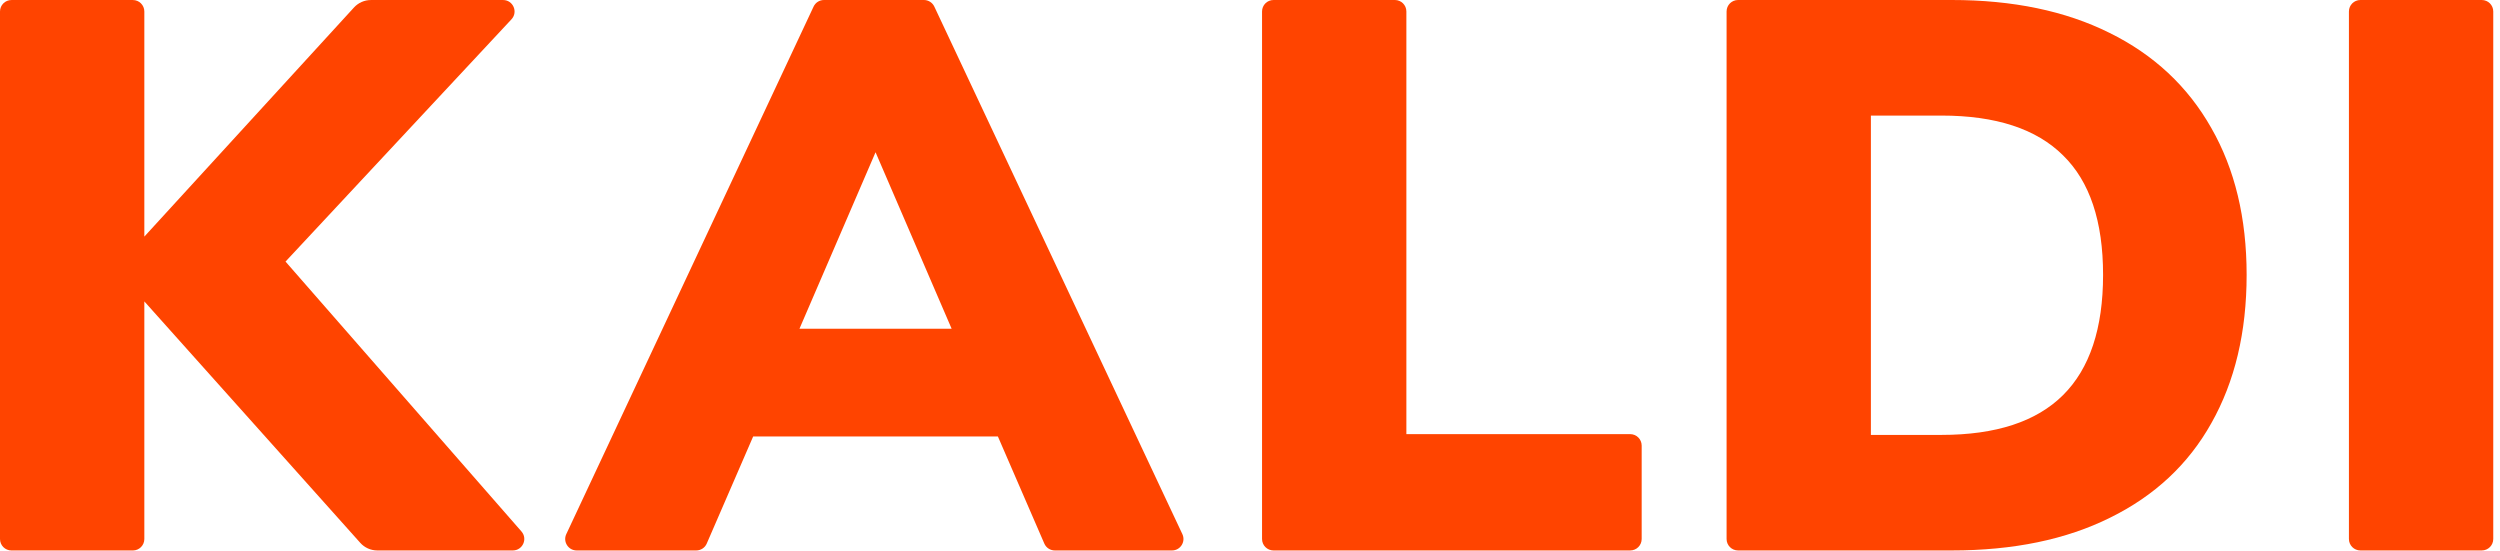
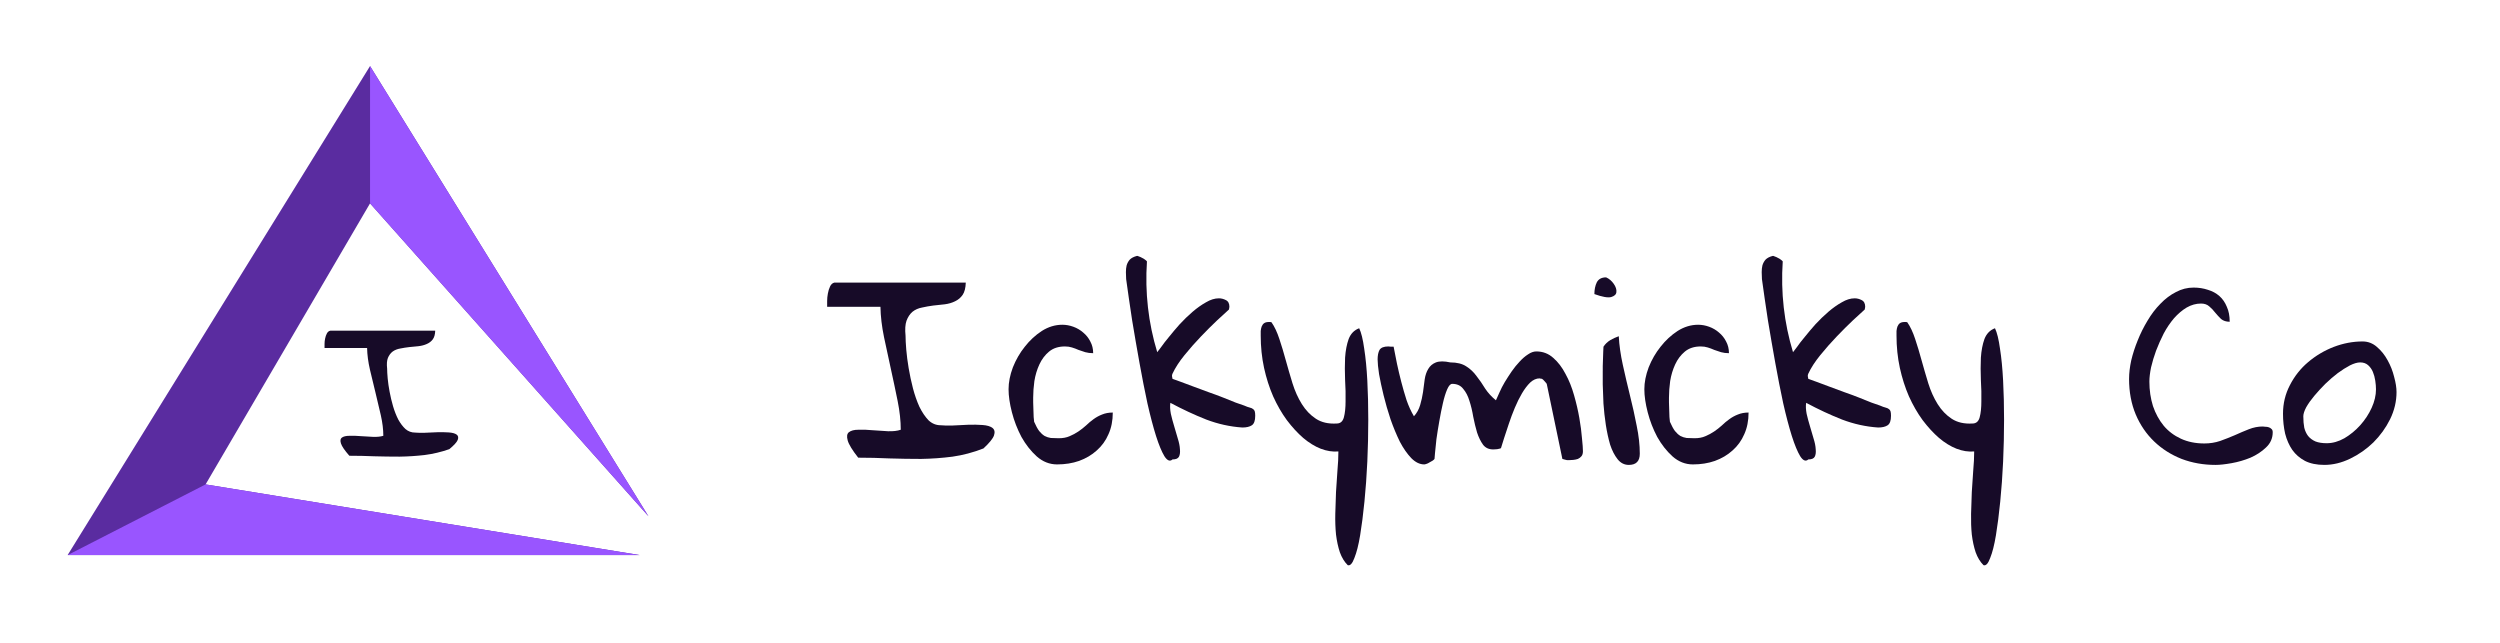
- <svg xmlns="http://www.w3.org/2000/svg" xmlns:xlink="http://www.w3.org/1999/xlink" viewBox="0 0 109 24">
-   <g transform="translate(-1470)">
-     <g style="mix-blend-mode:normal" transform="translate(1470)" fill="#f40">
-       <use xlink:href="#b" style="mix-blend-mode:normal" />
-       <use xlink:href="#c" style="mix-blend-mode:normal" />
-       <use xlink:href="#d" style="mix-blend-mode:normal" />
-       <use xlink:href="#e" style="mix-blend-mode:normal" />
-       <use xlink:href="#f" style="mix-blend-mode:normal" />
+ <svg xmlns="http://www.w3.org/2000/svg" width="389" height="100" viewBox="0 0 102.923 26.458" version="1.1" id="svg1193">
+   <defs id="defs1187" />
+   <g id="layer1" transform="translate(283.5011,-224.6754)">
+     <g aria-label="I" transform="matrix(0.2011015,0,0,0.187742,-323.4652,162.9866)" style="font-style:normal;font-variant:normal;font-weight:normal;font-stretch:normal;font-size:40px;line-height:1.25;font-family:Satisfy;-inkscape-font-specification:Satisfy;letter-spacing:0px;word-spacing:0px;display:inline;fill:#170b28;fill-opacity:1;stroke:none" id="flowRoot2236-6-2-1">
+       <path d="m 277.199,424.146 q 0,-2.07 -0.508,-4.492 -0.508,-2.422 -1.094,-4.961 -0.586,-2.539 -1.133,-5.039 -0.547,-2.539 -0.586,-4.766 h -8.711 q 0,-0.312 0,-0.898 0,-0.586 0.117,-1.172 0.117,-0.625 0.352,-1.094 0.234,-0.508 0.703,-0.625 h 21.484 q -0.039,1.25 -0.508,1.914 -0.469,0.664 -1.25,1.016 -0.742,0.352 -1.68,0.469 -0.938,0.078 -1.875,0.195 -0.938,0.117 -1.836,0.312 -0.898,0.156 -1.562,0.664 -0.625,0.508 -0.977,1.406 -0.312,0.859 -0.156,2.344 0,0.82 0.117,2.188 0.117,1.328 0.391,2.891 0.273,1.562 0.703,3.164 0.43,1.562 1.055,2.891 0.664,1.289 1.484,2.109 0.859,0.781 1.992,0.781 0.781,0.078 1.992,0.039 1.25,-0.078 2.5,-0.117 1.25,-0.039 2.344,0.039 1.133,0.078 1.641,0.469 0.508,0.391 0.234,1.172 -0.273,0.742 -1.719,2.031 -2.5,0.938 -5.078,1.289 -2.539,0.312 -5.117,0.352 -2.578,0 -5.156,-0.078 -2.578,-0.117 -5.117,-0.117 -1.445,-1.758 -1.719,-2.695 -0.273,-0.938 0.195,-1.289 0.508,-0.391 1.562,-0.391 1.094,-0.039 2.344,0.078 1.25,0.078 2.5,0.156 1.25,0.039 2.07,-0.234 z" style="font-style:normal;font-variant:normal;font-weight:normal;font-stretch:normal;font-family:'Gloria Hallelujah';-inkscape-font-specification:'Gloria Hallelujah';fill:#170b28" id="path1809" />
+     </g>
+     <g id="g2244-2-3-4" style="display:inline" transform="matrix(-0.1741902,0,0,0.1626185,-302.3575,189.5156)">
+       <path style="display:inline;fill:#5a2ca0;fill-opacity:1;stroke-width:0.265" d="m -156.84,338.844 -102.614,17.893 h 135.221 m 0,0 -71.477,-123.801 -65.799,113.968 65.799,-79.209 38.869,71.149" id="path2238-6-0-8" />
+       <path style="display:inline;fill:#9955ff;fill-opacity:1;stroke-width:0.265" d="m -156.84,338.844 -102.614,17.893 h 135.221" id="path2240-0-6-1" />
+       <path style="display:inline;fill:#9955ff;fill-opacity:1;stroke-width:0.265" d="m -195.71,232.937 -65.799,113.968 65.799,-79.209" id="path2242-3-0-9" />
+     </g>
+     <g aria-label="Ickymicky Co" transform="matrix(0.1889308,0,0,0.1971331,-62.64976,213.354)" style="font-style:normal;font-variant:normal;font-weight:normal;font-stretch:normal;font-size:40px;line-height:1.25;font-family:Satisfy;-inkscape-font-specification:Satisfy;letter-spacing:0px;word-spacing:0px;display:inline;fill:#170b28;fill-opacity:1;stroke:none" id="flowRoot2252-4-6-0">
+       <path d="m -972.672,147.177 q 0,-2.76 -0.677,-5.99 -0.677,-3.229 -1.458,-6.615 -0.781,-3.385 -1.51,-6.719 -0.729,-3.385 -0.781,-6.354 h -11.615 q 0,-0.417 0,-1.198 0,-0.781 0.156,-1.562 0.156,-0.833 0.469,-1.458 0.312,-0.677 0.938,-0.833 h 28.646 q -0.052,1.667 -0.677,2.552 -0.625,0.885 -1.667,1.354 -0.99,0.469 -2.24,0.625 -1.25,0.104 -2.5,0.26 -1.25,0.156 -2.448,0.417 -1.198,0.208 -2.083,0.885 -0.833,0.677 -1.302,1.875 -0.417,1.146 -0.208,3.125 0,1.094 0.156,2.917 0.156,1.771 0.521,3.854 0.365,2.083 0.938,4.219 0.573,2.083 1.406,3.854 0.885,1.719 1.979,2.812 1.146,1.042 2.656,1.042 1.042,0.104 2.656,0.052 1.667,-0.104 3.333,-0.156 1.667,-0.052 3.125,0.052 1.51,0.104 2.188,0.625 0.677,0.521 0.312,1.562 -0.365,0.99 -2.292,2.708 -3.333,1.25 -6.771,1.719 -3.385,0.417 -6.823,0.469 -3.438,0 -6.875,-0.104 -3.438,-0.156 -6.823,-0.156 -1.927,-2.344 -2.292,-3.594 -0.365,-1.25 0.26,-1.719 0.677,-0.521 2.083,-0.521 1.458,-0.052 3.125,0.104 1.667,0.104 3.333,0.208 1.667,0.052 2.76,-0.312 z" style="font-style:normal;font-variant:normal;font-weight:normal;font-stretch:normal;font-size:53.333px;font-family:'Gloria Hallelujah';-inkscape-font-specification:'Gloria Hallelujah';text-align:center;text-anchor:middle;fill:#170b28" id="path1778" />
+       <path d="m -949.182,138.739 q 0,-2.188 0.938,-4.583 0.99,-2.396 2.604,-4.323 1.615,-1.979 3.698,-3.281 2.135,-1.302 4.479,-1.302 1.198,0 2.396,0.417 1.198,0.417 2.135,1.198 0.99,0.781 1.562,1.875 0.625,1.094 0.625,2.448 -0.938,0 -1.719,-0.208 -0.729,-0.208 -1.458,-0.469 -0.729,-0.312 -1.458,-0.521 -0.677,-0.208 -1.51,-0.208 -2.135,0 -3.49,1.094 -1.302,1.042 -2.083,2.656 -0.781,1.615 -1.094,3.49 -0.26,1.823 -0.26,3.438 0,0.26 0,0.99 0.052,0.729 0.052,1.562 0.052,0.781 0.052,1.51 0.052,0.729 0.104,0.99 0.573,1.25 1.094,1.927 0.573,0.677 1.198,1.042 0.625,0.312 1.354,0.417 0.729,0.052 1.719,0.052 1.354,0 2.344,-0.417 1.042,-0.417 1.927,-0.99 0.885,-0.573 1.667,-1.25 0.781,-0.729 1.615,-1.302 0.885,-0.625 1.875,-0.99 1.042,-0.417 2.344,-0.417 0,2.552 -0.938,4.531 -0.885,1.979 -2.552,3.385 -1.615,1.406 -3.854,2.188 -2.188,0.729 -4.792,0.729 -2.448,0 -4.427,-1.667 -1.927,-1.667 -3.333,-4.062 -1.354,-2.448 -2.083,-5.156 -0.729,-2.708 -0.729,-4.792 z" style="font-style:normal;font-variant:normal;font-weight:normal;font-stretch:normal;font-size:53.333px;font-family:'Gloria Hallelujah';-inkscape-font-specification:'Gloria Hallelujah';text-align:center;text-anchor:middle;fill:#170b28" id="path1780" />
+       <path d="m -913.453,153.375 q -0.833,0.729 -1.771,-0.677 -0.885,-1.406 -1.823,-4.219 -0.938,-2.865 -1.875,-6.823 -0.885,-3.958 -1.719,-8.385 -0.833,-4.427 -1.615,-8.958 -0.729,-4.583 -1.302,-8.594 0,-0.729 -0.052,-1.458 0,-0.781 0.156,-1.406 0.208,-0.677 0.677,-1.198 0.521,-0.521 1.562,-0.781 0.104,-0.052 0.417,0.104 0.365,0.104 0.729,0.312 0.365,0.156 0.625,0.365 0.312,0.208 0.417,0.365 -0.677,9.74 2.24,18.958 0.156,-0.156 0.833,-1.042 0.677,-0.938 1.719,-2.135 1.042,-1.25 2.344,-2.656 1.354,-1.406 2.812,-2.604 1.458,-1.198 2.917,-1.979 1.458,-0.833 2.813,-0.833 0.781,0 1.51,0.365 0.781,0.365 0.781,1.406 0,0.104 -0.052,0.312 -0.052,0.156 -0.052,0.26 -0.833,0.729 -2.552,2.24 -1.667,1.51 -3.542,3.385 -1.875,1.875 -3.594,3.906 -1.719,2.031 -2.604,3.854 -0.156,0.312 -0.104,0.573 0.052,0.208 0.104,0.521 0.573,0.208 1.823,0.625 1.25,0.417 2.76,0.99 1.51,0.521 3.229,1.146 1.719,0.573 3.229,1.146 1.51,0.573 2.708,1.042 1.25,0.417 1.875,0.625 0.729,0.312 1.198,0.417 0.469,0.104 0.729,0.312 0.26,0.156 0.365,0.469 0.104,0.312 0.104,0.938 0,1.51 -0.729,1.979 -0.729,0.469 -2.083,0.469 -4.01,-0.26 -7.865,-1.667 -3.854,-1.458 -7.812,-3.49 -0.156,0.99 0.104,2.292 0.312,1.302 0.729,2.604 0.417,1.302 0.781,2.552 0.417,1.25 0.469,2.24 0.104,0.99 -0.208,1.562 -0.312,0.573 -1.406,0.573 z" style="font-style:normal;font-variant:normal;font-weight:normal;font-stretch:normal;font-size:53.333px;font-family:'Gloria Hallelujah';-inkscape-font-specification:'Gloria Hallelujah';text-align:center;text-anchor:middle;fill:#170b28" id="path1782" />
+       <path d="m -894.234,127.489 q 0,-0.469 0,-0.938 0.052,-0.521 0.208,-0.938 0.208,-0.469 0.521,-0.677 0.365,-0.26 1.042,-0.26 0.052,0 0.104,0 0.104,0 0.208,0 0.156,0.052 0.26,0.052 0.99,1.354 1.719,3.49 0.729,2.083 1.406,4.479 0.677,2.344 1.458,4.792 0.781,2.396 2.031,4.323 1.25,1.927 3.073,3.073 1.823,1.146 4.531,0.99 1.198,0 1.562,-1.302 0.365,-1.302 0.365,-3.333 0.052,-2.031 -0.104,-4.479 -0.104,-2.448 0,-4.635 0.156,-2.24 0.781,-3.906 0.677,-1.667 2.292,-2.24 0.677,1.354 1.094,4.271 0.469,2.865 0.677,6.667 0.208,3.75 0.208,8.177 0,4.375 -0.208,8.75 -0.208,4.323 -0.625,8.333 -0.417,4.01 -0.938,7.031 -0.521,3.021 -1.25,4.74 -0.677,1.771 -1.458,1.51 -1.094,-1.042 -1.719,-2.708 -0.573,-1.667 -0.833,-3.698 -0.208,-2.031 -0.156,-4.323 0.052,-2.24 0.156,-4.531 0.156,-2.292 0.312,-4.479 0.208,-2.188 0.208,-4.01 -1.875,0.156 -3.854,-0.573 -1.927,-0.729 -3.802,-2.24 -1.875,-1.562 -3.594,-3.75 -1.667,-2.188 -2.969,-4.948 -1.25,-2.76 -1.979,-5.938 -0.729,-3.229 -0.729,-6.771 z" style="font-style:normal;font-variant:normal;font-weight:normal;font-stretch:normal;font-size:53.333px;font-family:'Gloria Hallelujah';-inkscape-font-specification:'Gloria Hallelujah';text-align:center;text-anchor:middle;fill:#170b28" id="path1784" />
+       <path d="m -868.765,132.541 q 0,-1.302 0.417,-2.031 0.469,-0.729 1.927,-0.729 0.156,0 0.573,0.052 0.469,0 0.573,0 0.365,1.615 0.729,3.542 0.417,1.875 0.938,3.802 0.521,1.927 1.146,3.802 0.677,1.875 1.615,3.385 0.938,-0.99 1.354,-2.344 0.417,-1.354 0.625,-2.708 0.208,-1.406 0.365,-2.656 0.208,-1.302 0.781,-2.188 0.573,-0.938 1.667,-1.354 1.146,-0.417 3.125,0 2.188,0 3.49,0.833 1.302,0.781 2.24,2.031 0.99,1.198 1.875,2.604 0.938,1.354 2.344,2.448 0.312,-0.677 0.781,-1.667 0.469,-1.042 1.146,-2.135 0.729,-1.146 1.51,-2.24 0.833,-1.146 1.719,-2.031 0.885,-0.938 1.823,-1.51 0.938,-0.625 1.823,-0.625 2.135,0 3.698,1.354 1.562,1.302 2.656,3.333 1.146,1.979 1.875,4.479 0.729,2.448 1.146,4.74 0.417,2.292 0.573,4.219 0.208,1.875 0.208,2.708 0,0.677 -0.312,1.042 -0.312,0.365 -0.781,0.573 -0.469,0.156 -1.042,0.208 -0.521,0.052 -0.99,0.052 -0.104,0 -0.312,0 -0.208,-0.052 -0.469,-0.104 -0.208,-0.052 -0.573,-0.156 l -3.385,-15.573 q 0,-0.156 -0.417,-0.573 -0.417,-0.469 -0.625,-0.573 -0.156,0 -0.26,-0.052 -0.104,0 -0.156,0 -0.052,-0.052 -0.104,-0.052 -1.094,0 -2.083,0.885 -0.938,0.885 -1.771,2.24 -0.833,1.354 -1.562,3.021 -0.729,1.667 -1.302,3.333 -0.573,1.615 -1.042,3.021 -0.417,1.354 -0.677,2.083 -0.208,0.104 -0.833,0.208 -0.625,0.052 -0.833,0.052 -1.458,0 -2.24,-0.99 -0.781,-1.042 -1.302,-2.552 -0.469,-1.51 -0.833,-3.281 -0.312,-1.823 -0.833,-3.333 -0.469,-1.51 -1.354,-2.5 -0.833,-1.042 -2.396,-1.042 -0.573,0 -1.094,1.146 -0.521,1.146 -0.938,2.917 -0.417,1.719 -0.781,3.75 -0.365,1.979 -0.625,3.75 -0.208,1.719 -0.312,2.917 -0.104,1.198 -0.104,1.198 -0.104,0.156 -0.417,0.365 -0.312,0.156 -0.677,0.365 -0.312,0.208 -0.677,0.312 -0.312,0.104 -0.469,0.104 -1.458,0 -2.812,-1.302 -1.354,-1.354 -2.5,-3.438 -1.094,-2.135 -2.031,-4.688 -0.885,-2.552 -1.51,-5 -0.625,-2.448 -0.99,-4.427 -0.312,-1.979 -0.312,-3.021 z" style="font-style:normal;font-variant:normal;font-weight:normal;font-stretch:normal;font-size:53.333px;font-family:'Gloria Hallelujah';-inkscape-font-specification:'Gloria Hallelujah';text-align:center;text-anchor:middle;fill:#170b28" id="path1786" />
+       <path d="m -819.703,134.885 q 0,-0.312 0,-0.99 0.052,-0.729 0.052,-1.51 0.052,-0.781 0.052,-1.51 0.052,-0.729 0.052,-1.042 0.573,-0.833 1.458,-1.354 0.938,-0.521 1.875,-0.833 0.156,2.812 0.885,5.99 0.729,3.177 1.562,6.406 0.833,3.177 1.458,6.302 0.677,3.125 0.677,5.833 0,2.344 -2.396,2.344 -1.458,0 -2.448,-1.198 -0.99,-1.198 -1.615,-3.021 -0.573,-1.875 -0.938,-4.115 -0.365,-2.292 -0.521,-4.479 -0.104,-2.188 -0.156,-4.01 0,-1.823 0,-2.812 z m 0.729,-19.531 q 0.99,0.417 1.667,1.354 0.677,0.938 0.573,1.719 -0.052,0.729 -1.146,1.042 -1.094,0.26 -3.646,-0.625 0,-1.406 0.521,-2.448 0.573,-1.042 2.031,-1.042 z" style="font-style:normal;font-variant:normal;font-weight:normal;font-stretch:normal;font-size:53.333px;font-family:'Gloria Hallelujah';-inkscape-font-specification:'Gloria Hallelujah';text-align:center;text-anchor:middle;fill:#170b28" id="path1788" />
+       <path d="m -810.64,138.739 q 0,-2.188 0.938,-4.583 0.99,-2.396 2.604,-4.323 1.615,-1.979 3.698,-3.281 2.135,-1.302 4.479,-1.302 1.198,0 2.396,0.417 1.198,0.417 2.135,1.198 0.99,0.781 1.562,1.875 0.625,1.094 0.625,2.448 -0.938,0 -1.719,-0.208 -0.729,-0.208 -1.458,-0.469 -0.729,-0.312 -1.458,-0.521 -0.677,-0.208 -1.51,-0.208 -2.135,0 -3.49,1.094 -1.302,1.042 -2.083,2.656 -0.781,1.615 -1.094,3.49 -0.26,1.823 -0.26,3.438 0,0.26 0,0.99 0.052,0.729 0.052,1.562 0.052,0.781 0.052,1.51 0.052,0.729 0.104,0.99 0.573,1.25 1.094,1.927 0.573,0.677 1.198,1.042 0.625,0.312 1.354,0.417 0.729,0.052 1.719,0.052 1.354,0 2.344,-0.417 1.042,-0.417 1.927,-0.99 0.885,-0.573 1.667,-1.25 0.781,-0.729 1.615,-1.302 0.885,-0.625 1.875,-0.99 1.042,-0.417 2.344,-0.417 0,2.552 -0.938,4.531 -0.885,1.979 -2.552,3.385 -1.615,1.406 -3.854,2.188 -2.188,0.729 -4.792,0.729 -2.448,0 -4.427,-1.667 -1.927,-1.667 -3.333,-4.062 -1.354,-2.448 -2.083,-5.156 -0.729,-2.708 -0.729,-4.792 z" style="font-style:normal;font-variant:normal;font-weight:normal;font-stretch:normal;font-size:53.333px;font-family:'Gloria Hallelujah';-inkscape-font-specification:'Gloria Hallelujah';text-align:center;text-anchor:middle;fill:#170b28" id="path1790" />
+       <path d="m -774.911,153.375 q -0.833,0.729 -1.771,-0.677 -0.885,-1.406 -1.823,-4.219 -0.938,-2.865 -1.875,-6.823 -0.885,-3.958 -1.719,-8.385 -0.833,-4.427 -1.615,-8.958 -0.729,-4.583 -1.302,-8.594 0,-0.729 -0.052,-1.458 0,-0.781 0.156,-1.406 0.208,-0.677 0.677,-1.198 0.521,-0.521 1.562,-0.781 0.104,-0.052 0.417,0.104 0.365,0.104 0.729,0.312 0.365,0.156 0.625,0.365 0.312,0.208 0.417,0.365 -0.677,9.74 2.24,18.958 0.156,-0.156 0.833,-1.042 0.677,-0.938 1.719,-2.135 1.042,-1.25 2.344,-2.656 1.354,-1.406 2.812,-2.604 1.458,-1.198 2.917,-1.979 1.458,-0.833 2.812,-0.833 0.781,0 1.51,0.365 0.781,0.365 0.781,1.406 0,0.104 -0.052,0.312 -0.052,0.156 -0.052,0.26 -0.833,0.729 -2.552,2.24 -1.667,1.51 -3.542,3.385 -1.875,1.875 -3.594,3.906 -1.719,2.031 -2.604,3.854 -0.156,0.312 -0.104,0.573 0.052,0.208 0.104,0.521 0.573,0.208 1.823,0.625 1.25,0.417 2.76,0.99 1.51,0.521 3.229,1.146 1.719,0.573 3.229,1.146 1.51,0.573 2.708,1.042 1.25,0.417 1.875,0.625 0.729,0.312 1.198,0.417 0.469,0.104 0.729,0.312 0.26,0.156 0.365,0.469 0.104,0.312 0.104,0.938 0,1.51 -0.729,1.979 -0.729,0.469 -2.083,0.469 -4.01,-0.26 -7.865,-1.667 -3.854,-1.458 -7.812,-3.49 -0.156,0.99 0.104,2.292 0.312,1.302 0.729,2.604 0.417,1.302 0.781,2.552 0.417,1.25 0.469,2.24 0.104,0.99 -0.208,1.562 -0.312,0.573 -1.406,0.573 z" style="font-style:normal;font-variant:normal;font-weight:normal;font-stretch:normal;font-size:53.333px;font-family:'Gloria Hallelujah';-inkscape-font-specification:'Gloria Hallelujah';text-align:center;text-anchor:middle;fill:#170b28" id="path1792" />
+       <path d="m -755.692,127.489 q 0,-0.469 0,-0.938 0.052,-0.521 0.208,-0.938 0.208,-0.469 0.521,-0.677 0.365,-0.26 1.042,-0.26 0.052,0 0.104,0 0.104,0 0.208,0 0.156,0.052 0.26,0.052 0.99,1.354 1.719,3.49 0.729,2.083 1.406,4.479 0.677,2.344 1.458,4.792 0.781,2.396 2.031,4.323 1.25,1.927 3.073,3.073 1.823,1.146 4.531,0.99 1.198,0 1.562,-1.302 0.365,-1.302 0.365,-3.333 0.052,-2.031 -0.104,-4.479 -0.104,-2.448 0,-4.635 0.156,-2.24 0.781,-3.906 0.677,-1.667 2.292,-2.24 0.677,1.354 1.094,4.271 0.469,2.865 0.677,6.667 0.208,3.75 0.208,8.177 0,4.375 -0.208,8.75 -0.208,4.323 -0.625,8.333 -0.417,4.01 -0.938,7.031 -0.521,3.021 -1.25,4.74 -0.677,1.771 -1.458,1.51 -1.094,-1.042 -1.719,-2.708 -0.573,-1.667 -0.833,-3.698 -0.208,-2.031 -0.156,-4.323 0.052,-2.24 0.156,-4.531 0.156,-2.292 0.312,-4.479 0.208,-2.188 0.208,-4.01 -1.875,0.156 -3.854,-0.573 -1.927,-0.729 -3.802,-2.24 -1.875,-1.562 -3.594,-3.75 -1.667,-2.188 -2.969,-4.948 -1.25,-2.76 -1.979,-5.938 -0.729,-3.229 -0.729,-6.771 z" style="font-style:normal;font-variant:normal;font-weight:normal;font-stretch:normal;font-size:53.333px;font-family:'Gloria Hallelujah';-inkscape-font-specification:'Gloria Hallelujah';text-align:center;text-anchor:middle;fill:#170b28" id="path1794" />
+       <path d="m -705.015,136.552 q 0,-1.771 0.469,-3.854 0.521,-2.083 1.406,-4.167 0.885,-2.135 2.135,-4.115 1.25,-2.031 2.812,-3.542 1.562,-1.562 3.385,-2.448 1.823,-0.938 3.854,-0.938 1.667,0 3.125,0.469 1.458,0.417 2.5,1.302 1.042,0.885 1.615,2.24 0.625,1.302 0.625,3.125 -1.146,0 -1.875,-0.573 -0.677,-0.625 -1.302,-1.354 -0.573,-0.729 -1.302,-1.302 -0.677,-0.573 -1.771,-0.573 -1.615,0 -3.125,0.833 -1.458,0.833 -2.76,2.24 -1.25,1.406 -2.24,3.177 -0.938,1.771 -1.667,3.594 -0.677,1.771 -1.094,3.49 -0.365,1.719 -0.365,2.969 0,2.708 0.781,5.104 0.833,2.344 2.344,4.115 1.51,1.719 3.75,2.708 2.24,0.99 5.104,0.99 1.823,0 3.438,-0.521 1.667,-0.573 3.177,-1.198 1.562,-0.677 3.073,-1.25 1.51,-0.573 3.021,-0.573 0.208,0 0.573,0.052 0.417,0 0.729,0.104 0.365,0.104 0.625,0.365 0.26,0.208 0.26,0.677 0,1.875 -1.458,3.177 -1.406,1.302 -3.385,2.135 -1.979,0.781 -4.115,1.146 -2.135,0.365 -3.49,0.365 -3.958,0 -7.396,-1.25 -3.438,-1.302 -5.99,-3.646 -2.552,-2.344 -4.01,-5.625 -1.458,-3.333 -1.458,-7.448 z" style="font-style:normal;font-variant:normal;font-weight:normal;font-stretch:normal;font-size:53.333px;font-family:'Gloria Hallelujah';-inkscape-font-specification:'Gloria Hallelujah';text-align:center;text-anchor:middle;fill:#170b28" id="path1796" />
+       <path d="m -671.474,143.843 q 0,-3.229 1.51,-5.99 1.51,-2.812 3.958,-4.792 2.5,-2.031 5.573,-3.177 3.125,-1.146 6.302,-1.146 1.771,0 3.125,1.146 1.406,1.146 2.344,2.812 0.938,1.615 1.406,3.438 0.521,1.823 0.521,3.177 0,2.917 -1.406,5.677 -1.406,2.708 -3.646,4.844 -2.24,2.083 -5.052,3.385 -2.812,1.302 -5.625,1.302 -2.5,0 -4.219,-0.833 -1.719,-0.885 -2.76,-2.292 -1.042,-1.458 -1.562,-3.385 -0.469,-1.979 -0.469,-4.167 z m 4.427,0.521 q 0,1.354 0.208,2.396 0.26,0.99 0.833,1.719 0.625,0.729 1.615,1.146 0.99,0.365 2.448,0.365 1.927,0 3.854,-1.042 1.927,-1.094 3.438,-2.708 1.562,-1.667 2.5,-3.646 0.938,-1.979 0.938,-3.854 0,-0.833 -0.156,-1.823 -0.156,-0.99 -0.521,-1.823 -0.365,-0.833 -1.042,-1.406 -0.677,-0.573 -1.719,-0.573 -0.938,0 -2.24,0.625 -1.25,0.625 -2.656,1.615 -1.354,0.99 -2.708,2.24 -1.302,1.25 -2.396,2.5 -1.094,1.25 -1.771,2.396 -0.625,1.146 -0.625,1.875 z" style="font-style:normal;font-variant:normal;font-weight:normal;font-stretch:normal;font-size:53.333px;font-family:'Gloria Hallelujah';-inkscape-font-specification:'Gloria Hallelujah';text-align:center;text-anchor:middle;fill:#170b28" id="path1798" />
    </g>
  </g>
-   <defs>
-     <path id="b" d="M22.735 23.171c.283.323.053.829-.376.829h-5.907c-.285 0-.556-.121-.745-.333l-9.414-10.526v10.36c0 .276-.224.5-.5.5h-5.293c-.276 0-.5-.224-.5-.5v-23c0-.276.224-.5.5-.5h5.293c.276 0 .5.224.5.5v9.815l9.141-9.99c.19-.207.457-.325.738-.325h5.762c.437 0 .664.521.366.841l-9.851 10.563 10.287 11.767z" />
-     <path id="c" d="M45.991 24c-.199 0-.38-.118-.459-.301l-2.024-4.669h-10.67l-2.024 4.669c-.079.183-.259.301-.459.301h-5.212c-.366 0-.608-.381-.453-.712l10.782-23c.082-.176.259-.288.453-.288h4.358c.194 0 .37.112.453.287l10.815 23c.156.332-.086.713-.452.713h-5.108zm-11.135-9.668h6.635l-3.317-7.694-3.317 7.694z" />
-     <path id="d" d="M55.525 24c-.276 0-.5-.224-.5-.5v-23c0-.276.224-.5.5-.5h5.293c.276 0 .5.224.5.5v18.428h9.759c.276 0 .5.224.5.5v4.072c0 .276-.224.5-.5.5h-15.552z" />
-     <path id="e" d="M75.279.5c0-.276.224-.5.5-.5h9.315c2.667 0 4.959.477 6.874 1.43 1.938.953 3.42 2.338 4.446 4.153 1.026 1.793 1.539 3.926 1.539 6.4 0 2.496-.513 4.652-1.539 6.468-1.003 1.793-2.474 3.166-4.412 4.119-1.915.953-4.218 1.43-6.908 1.43h-9.315c-.276 0-.5-.224-.5-.5v-23zm9.37 18.462c2.371 0 4.138-.579 5.301-1.736 1.163-1.157 1.744-2.905 1.744-5.242 0-2.338-.581-4.074-1.744-5.209-1.163-1.157-2.93-1.736-5.301-1.736h-3.078v13.923h3.078z" />
-     <path id="f" d="M102.913 24c-.276 0-.5-.224-.5-.5v-23c0-.276.224-.5.5-.5h5.293c.276 0 .5.224.5.5v23c0 .276-.224.5-.5.5h-5.293z" />
-   </defs>
</svg>
